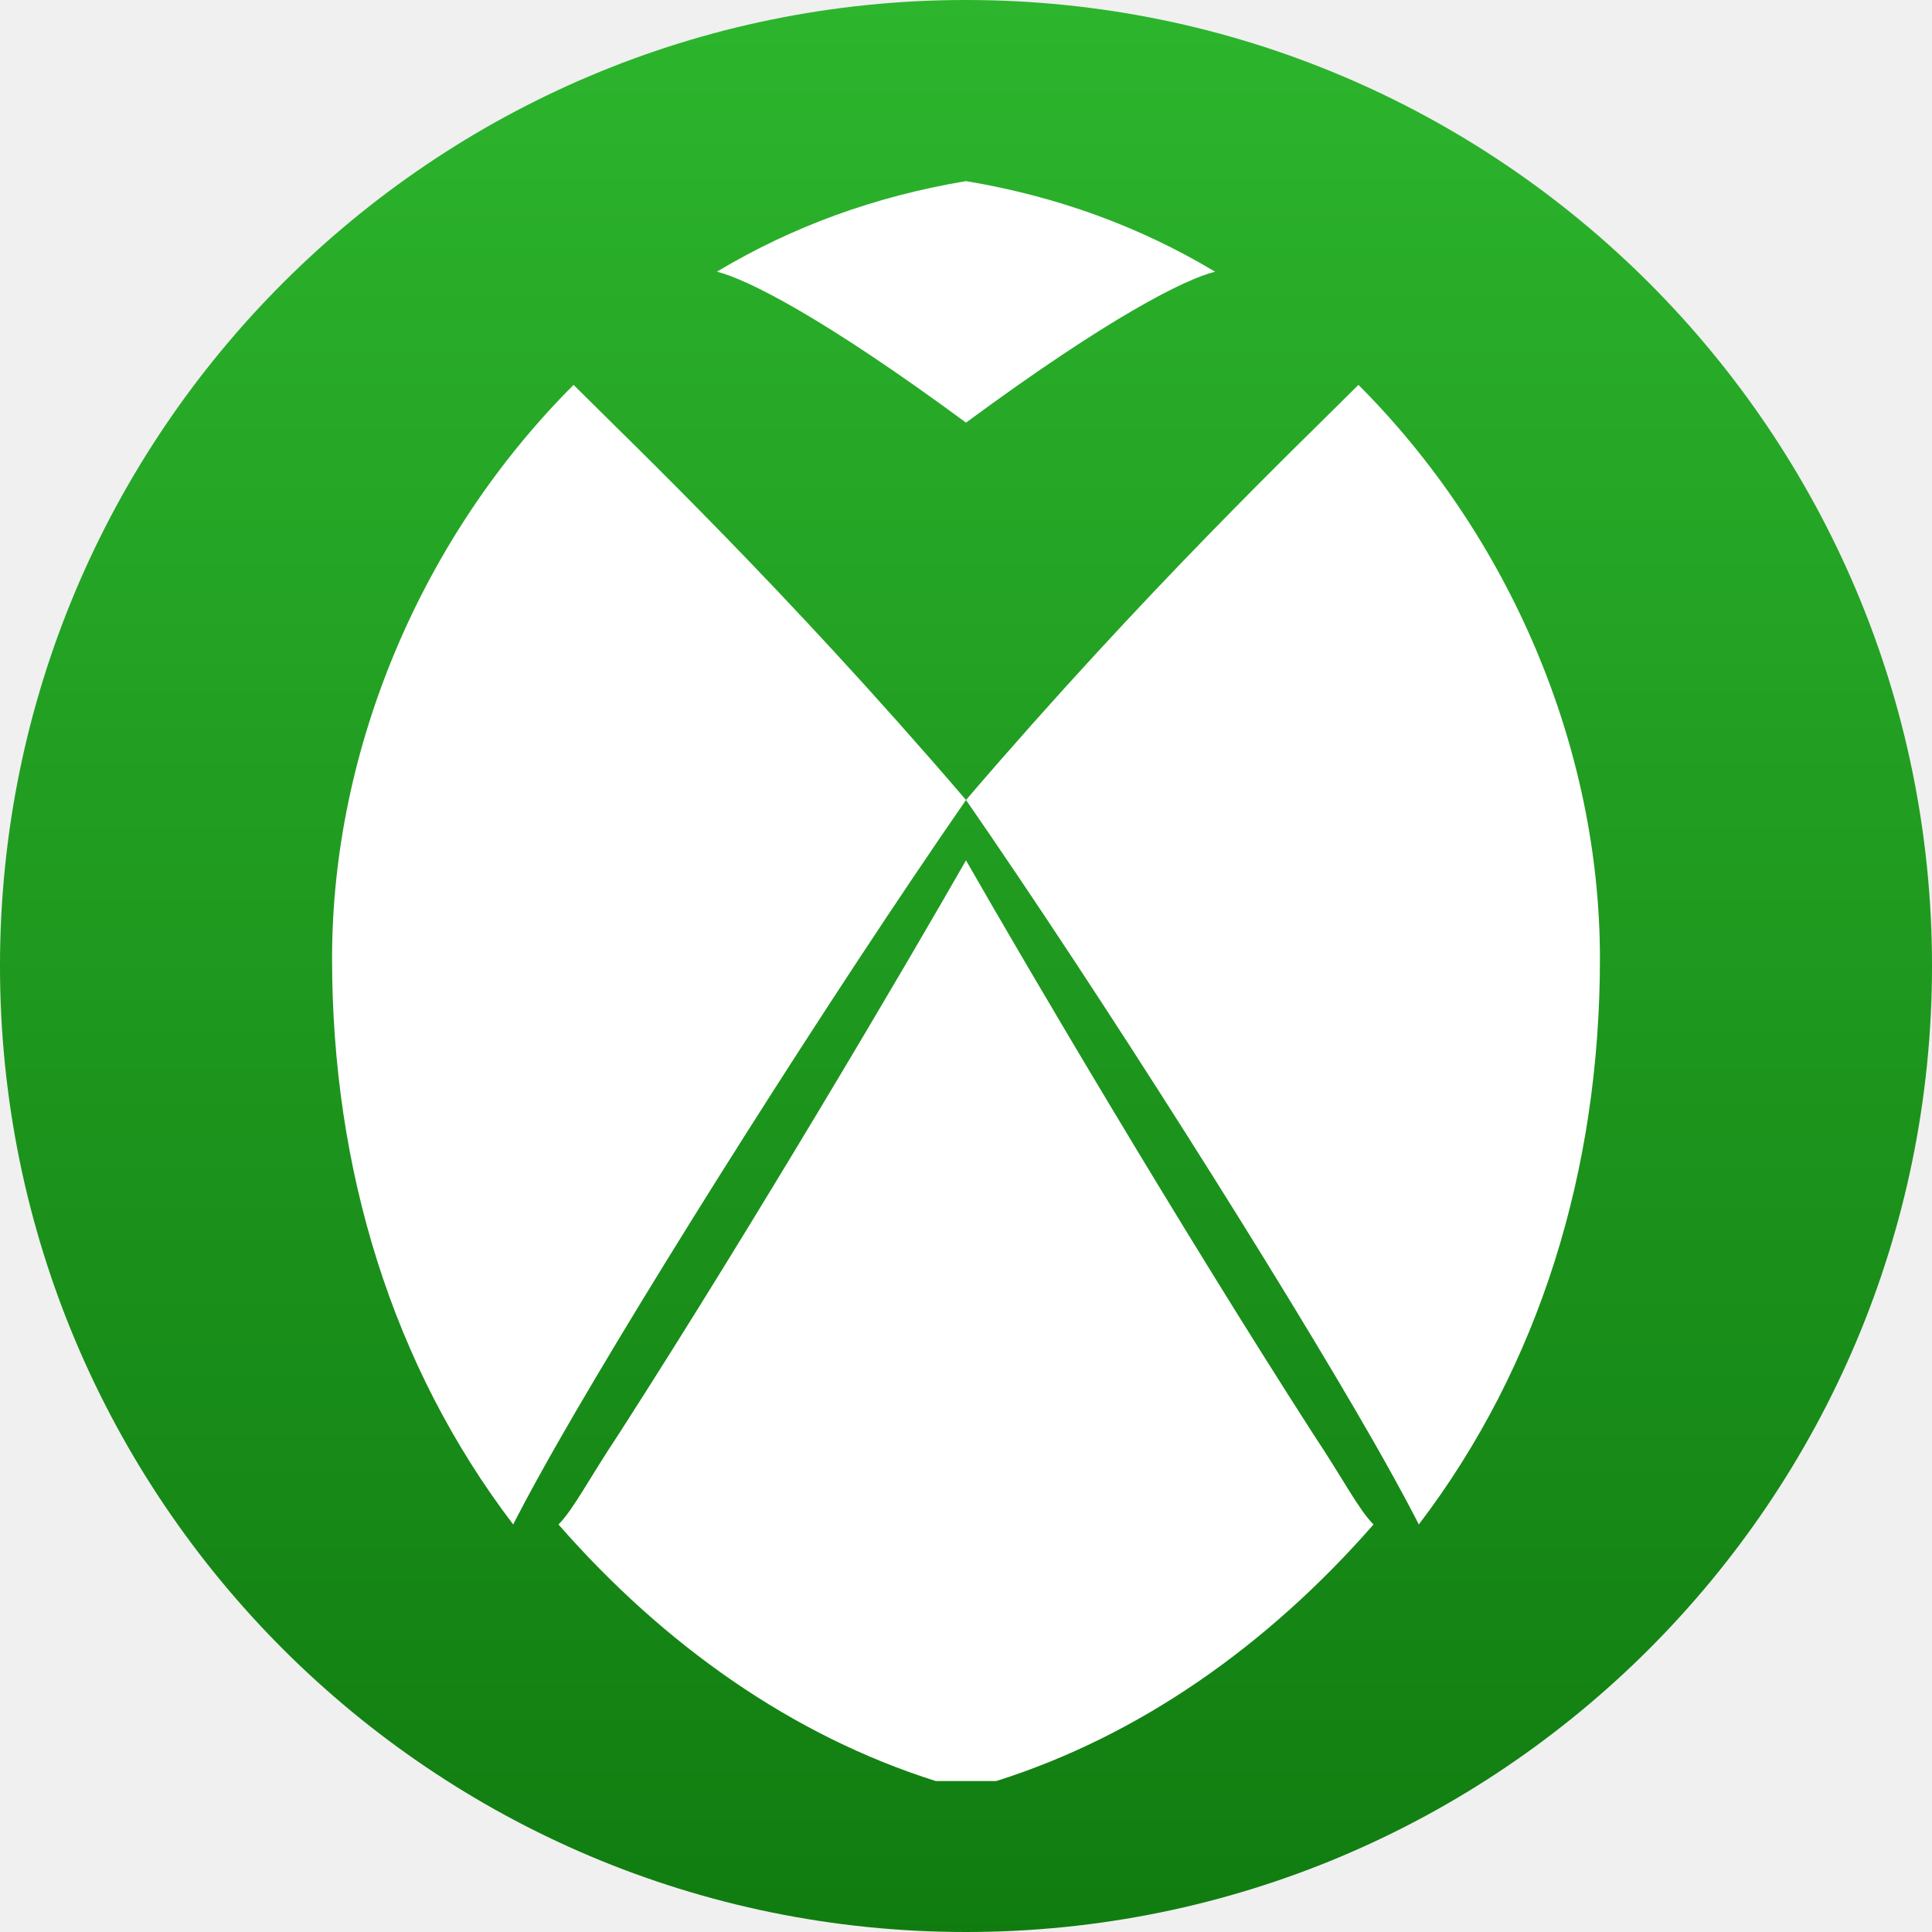
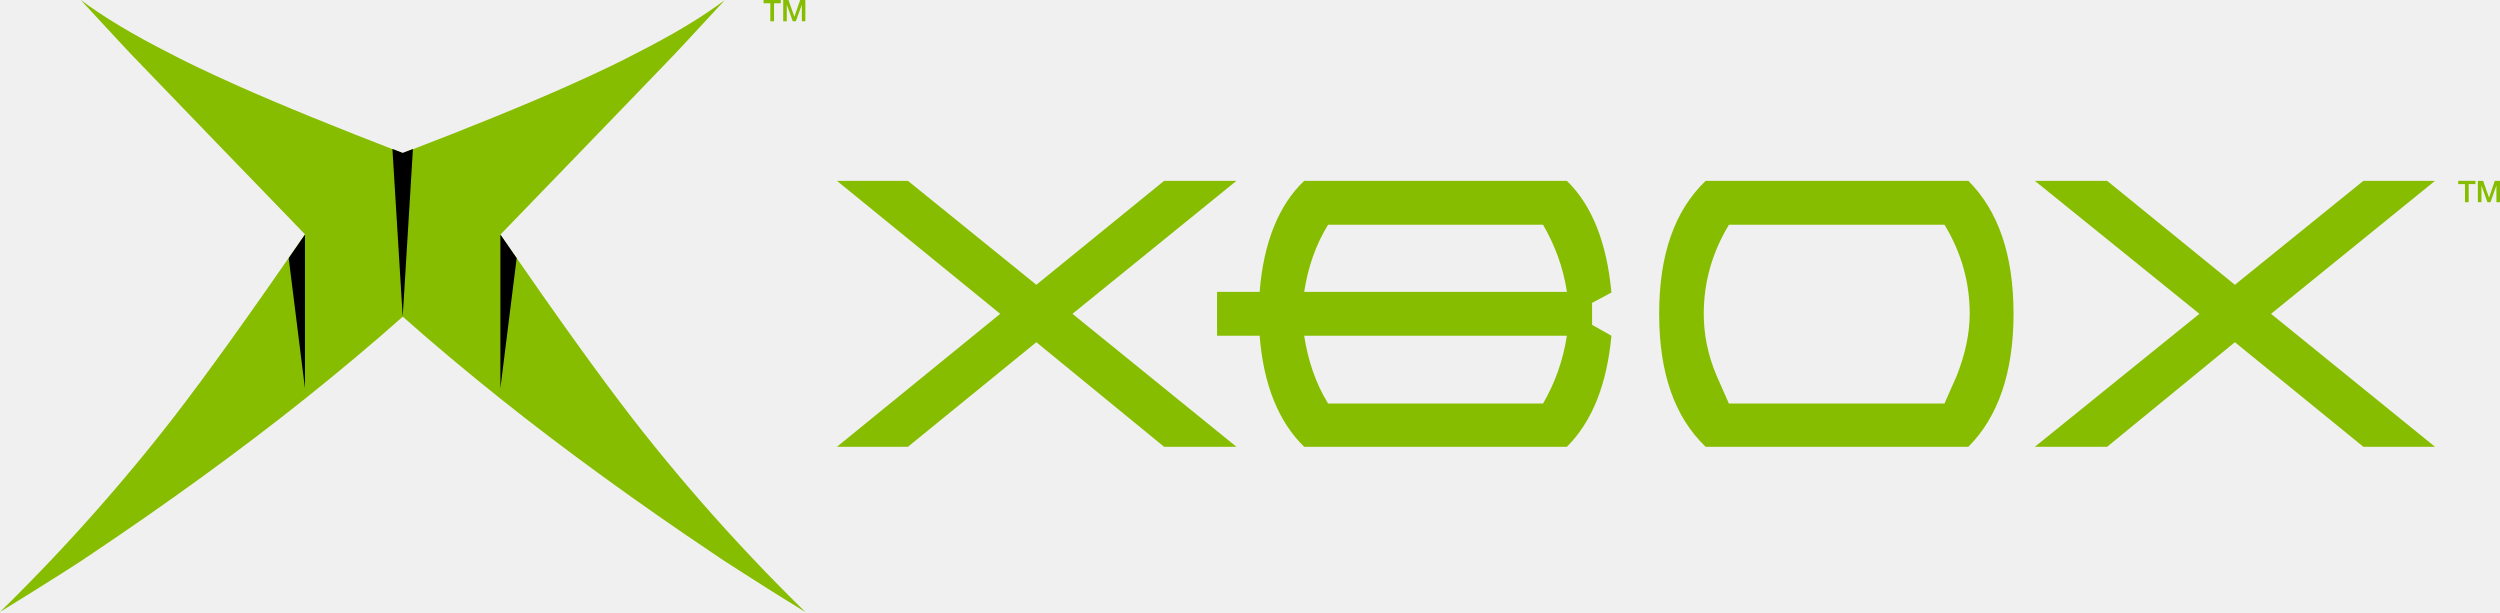
- <svg xmlns="http://www.w3.org/2000/svg" viewBox="0 0 512 512">
-   <defs>
-     <linearGradient id="bg" x1="0" y1="0" x2="0" y2="1">
-       <stop offset="0%" stop-color="#2db52d" />
-       <stop offset="100%" stop-color="#107c10" />
-     </linearGradient>
-   </defs>
-   <circle cx="256" cy="256" r="256" fill="url(#bg)" />
-   <path d="M190 72c20-12 42-20 66-24 24 4 46 12 66 24-8 2-28 12-66 40C218 84 198 74 190 72z" fill="#fff" />
-   <path d="M152 102c-40 40-64 96-64 152 0 56 16 108 48 150 0 0 4-8 12-22C172 340 220 264 256 212 208 156 168 118 152 102z" fill="#fff" />
-   <path d="M360 102c-16 16-56 54-104 110 36 52 84 128 108 170 8 14 12 22 12 22 32-42 48-94 48-150 0-56-24-112-64-152z" fill="#fff" />
-   <path d="M148 404c28 32 62 56 100 68 4 0 5 0 8 0 3 0 4 0 8 0 38-12 72-36 100-68-4-4-8-12-16-24C312 324 272 256 256 228 240 256 200 324 164 380 156 392 152 400 148 404z" fill="#fff" />
+ <svg xmlns="http://www.w3.org/2000/svg" version="1.1" id="Layer_1" x="0px" y="0px" viewBox="0 0 3839 939.8" style="enable-background:new 0 0 3839 939.8;" xml:space="preserve">
+   <style type="text/css">
+ 	.st0{fill:#87BD00;}
+ </style>
+   <g>
+     <g>
+       <path class="st0" d="M1236.7,939.8c-6.2-6-12.3-12.1-18.4-18.1c-57.7-57.5-111.9-116-162.6-175.4c-5.3-6.3-10.7-12.5-15.9-18.8    c-23.7-28.2-46.7-56.7-69-85.4c-50.6-65.4-114.7-154.9-193-268.2l-9.4-13.6c0,0,248.2-256.6,268.7-278.3c5.6-6,11.2-12,16.9-18.1    c0,0,0,0,0,0c18.9-20.3,38.5-41.5,59-63.7c0,0,0,0,0,0c-8.3,6.2-17.1,12.3-26.4,18.6c-4.2,2.8-8.4,5.6-12.8,8.4    c-1.3,0.8-2.6,1.6-3.9,2.5c-22.1,14-46.8,28.1-74.1,42.4c-4.8,2.5-9.7,5-14.7,7.6c-6.5,3.4-13.2,6.9-20.2,10.4    c-3.5,1.7-7,3.5-10.6,5.3c-4.4,2.1-8.8,4.3-13.3,6.5c-17.8,8.6-37,17.5-57.4,26.6c-1.9,0.8-3.8,1.7-5.7,2.6    c-70.1,31.2-155.3,65.7-255.4,104.1C518.2,196.5,433.1,162,362.9,130.7c-1.9-0.9-3.8-1.7-5.7-2.6c-20.4-9.2-39.6-18-57.4-26.6    c-4.5-2.2-9-4.3-13.3-6.5c-3.6-1.8-7.1-3.5-10.6-5.3c-7-3.5-13.7-7-20.2-10.4c-5-2.5-9.9-5-14.7-7.6    c-27.3-14.3-51.9-28.4-74.1-42.4c-1.3-0.8-2.6-1.6-3.9-2.5c-4.4-2.8-8.6-5.6-12.8-8.4c-9.3-6.2-18.1-12.4-26.4-18.6c0,0,0,0,0,0    c20.5,22.2,40.1,43.4,59,63.7c10.6,6.4,10.6,6.4,0,0c5.7,6.1,11.3,12.2,16.9,18.1c10.2,6.5,10.2,6.5,0,0    c20.5,21.7,268.7,278.3,268.7,278.3l-9.4,13.6c-78.3,113.3-142.4,202.8-193,268.2c-22.3,28.7-45.2,57.2-69,85.4    c-5.3,6.3-10.6,12.5-15.9,18.8C130.2,805.7,76.1,864.1,18.4,921.6c-6.1,6.1-12.2,12.1-18.4,18.1c34.2-21,66.9-41.4,98-61.2    c-31.1,19.8-12.9,8.5,25.7-16.5c6.4-4.2,12.7-8.5,19.1-12.8c0,0,0,0,0.1-0.1c111.4-74.6,226.7-157.9,325.5-236.8v0    c51.7-41.3,101.8-83.2,150.1-126h0c48.3,42.8,98.4,84.7,150.1,126h0c98.8,78.9,214.1,162.2,325.5,236.8c0,0,0,0,0.1,0.1    c6.4,4.2,12.6,8.5,19.1,12.8c15.9,10.3,33.3,21.3,25.7,16.5C1169.8,898.4,1202.5,918.9,1236.7,939.8z M768.4,360.8" />
+     </g>
+     <g>
+       <g>
+         <polygon class="st0" points="3629.2,277.7 3431.9,437.3 3235.7,277.7 3124.7,277.7 3377.4,481.9 3124.7,686.1 3235.7,686.1      3431.9,525.5 3629.2,686.1 3739.2,686.1 3487.4,481.9 3739.2,277.7    " />
+       </g>
+       <g>
+         <path class="st0" d="M2619.2,277.7c-47.6,45.6-71.4,113-71.4,204.2c0,91.2,23.8,158.6,71.4,204.2h403.4     c45.6-45.6,69.4-114,69.4-204.2c0-91.2-23.8-158.6-69.4-204.2H2619.2z M3004.7,577.1l-18.8,42.6h-331l-18.8-42.6     c-13.9-32.7-19.8-64.4-19.8-95.2c0-48.6,12.9-94.2,38.7-136.8h331c25.8,42.6,38.7,88.2,38.7,136.8     C3024.6,512.6,3017.7,544.3,3004.7,577.1z" />
+       </g>
+       <g>
+         <path class="st0" d="M2474.5,449.2c-7-76.3-29.7-133.8-68.4-171.5h-403.4c-38.7,36.7-62.4,94.2-68.4,170.5h-65.4v67.4h65.4     c6,76.3,29.7,132.8,68.4,170.5h403.4c38.7-38.7,61.4-95.2,68.4-170.5l-29.7-16.8v-33.7L2474.5,449.2z M2369.5,619.7h-330.1     c-18.8-30.7-30.7-65.4-36.7-104.1h403.4C2400.2,554.3,2387.3,589,2369.5,619.7z M2002.7,448.2c6-38.6,17.8-72.3,36.7-103.1h330.1     c17.8,30.7,30.7,64.4,36.7,103.1H2002.7z" />
+       </g>
+       <g>
+         <polygon class="st0" points="1898.7,277.7 1787.6,277.7 1591.4,437.3 1394.2,277.7 1285.2,277.7 1535.9,481.9 1285.2,686.1      1394.2,686.1 1591.4,525.5 1787.6,686.1 1898.7,686.1 1646.9,481.9    " />
+       </g>
+       <g>
+         <polygon class="st0" points="3774.8,282.7 3785.2,282.7 3785.2,310.5 3790.9,310.5 3790.9,282.7 3801.3,282.7 3801.3,277.7      3774.8,277.7    " />
+       </g>
+       <g>
+         <polygon class="st0" points="3831,277.7 3822.2,303.4 3822.1,303.4 3813.1,277.7 3805,277.7 3805,310.5 3810.5,310.5      3810.5,285.2 3810.6,285.2 3819.7,310.5 3824.4,310.5 3833.4,285.2 3833.5,285.2 3833.5,310.5 3839,310.5 3839,277.7    " />
+       </g>
+       <g>
+         <polygon class="st0" points="1182.9,32.7 1188.6,32.7 1188.6,5 1199,5 1199,0 1172.5,0 1172.5,5 1182.9,5    " />
+       </g>
+       <g>
+         <polygon class="st0" points="1219.9,25.6 1219.8,25.6 1210.8,0 1202.7,0 1202.7,32.7 1208.2,32.7 1208.2,7.5 1208.3,7.5      1217.4,32.7 1222.1,32.7 1231.2,7.5 1231.3,7.5 1231.3,32.7 1236.7,32.7 1236.7,0 1228.7,0    " />
+       </g>
+     </g>
+     <path d="M468.3,360.2l-9.4,13.6c-5.3,7.6-10.5,15.1-15.6,22.6l25,199.9V360.2z" />
+     <path d="M768.4,360.2l9.4,13.6c5.3,7.6,10.5,15.1,15.6,22.6l-25,199.9V360.2z" />
+     <polygon points="634.1,228.8 618.4,234.8 602.6,228.8 618.4,486.5 618.4,486.5  " />
+   </g>
</svg>
